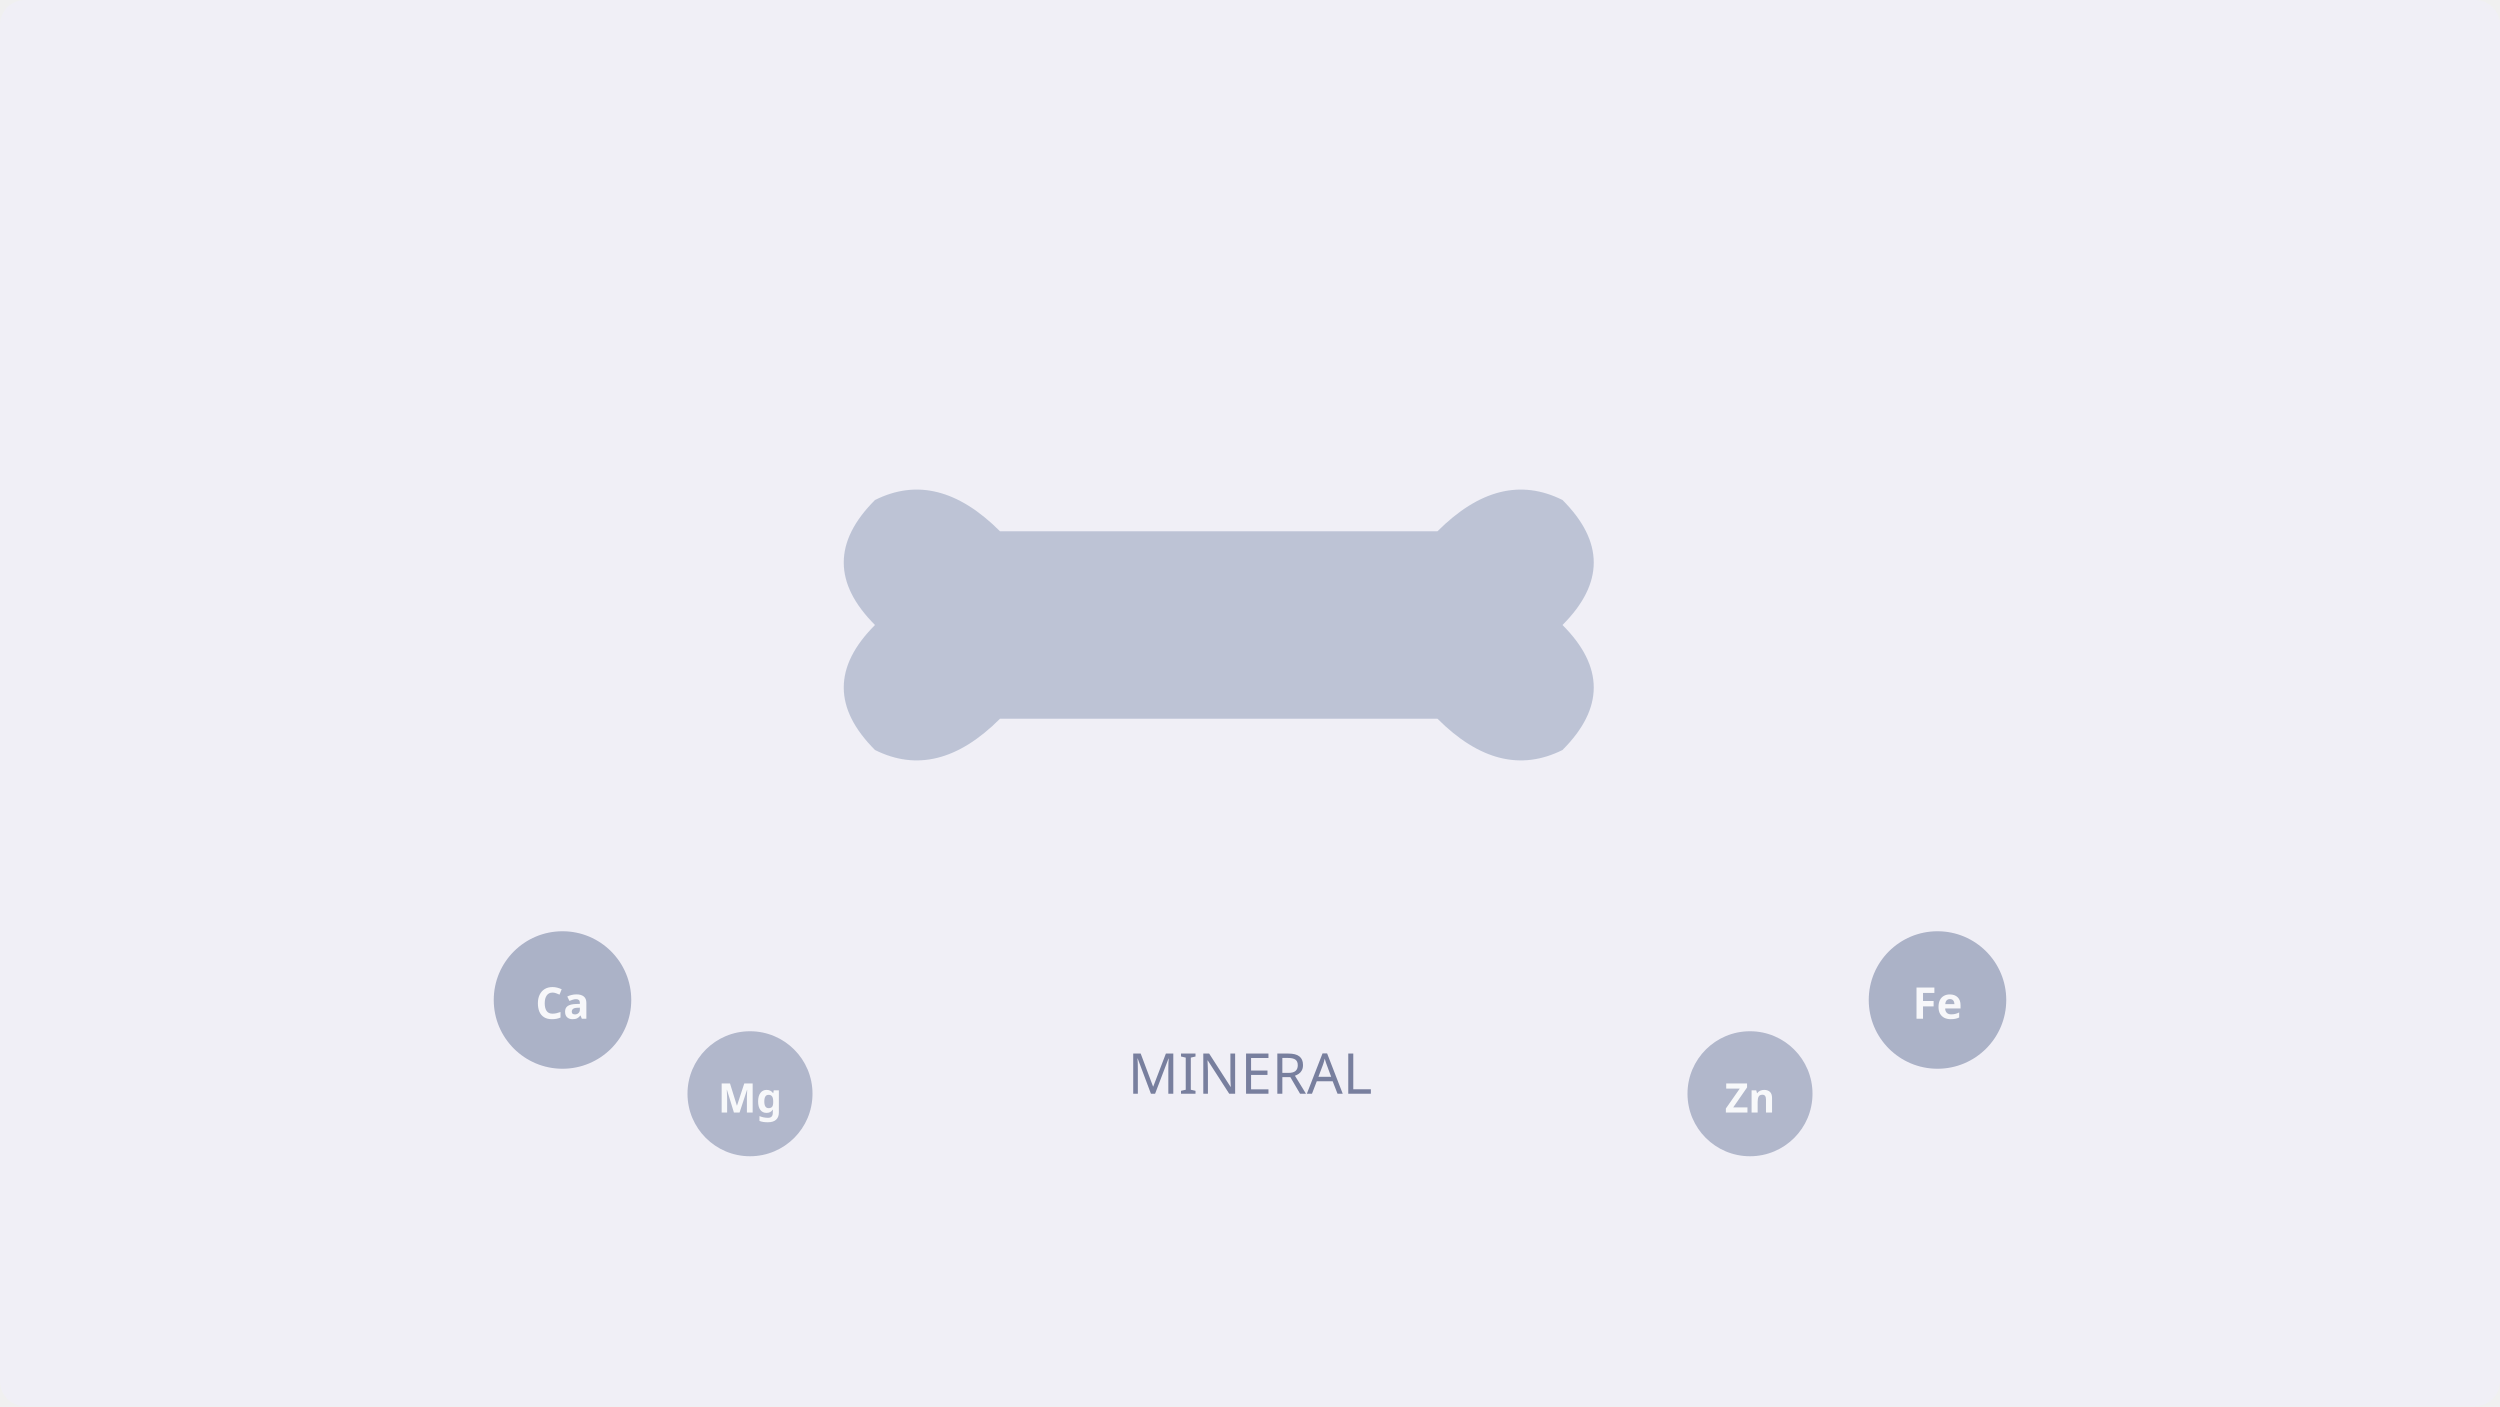
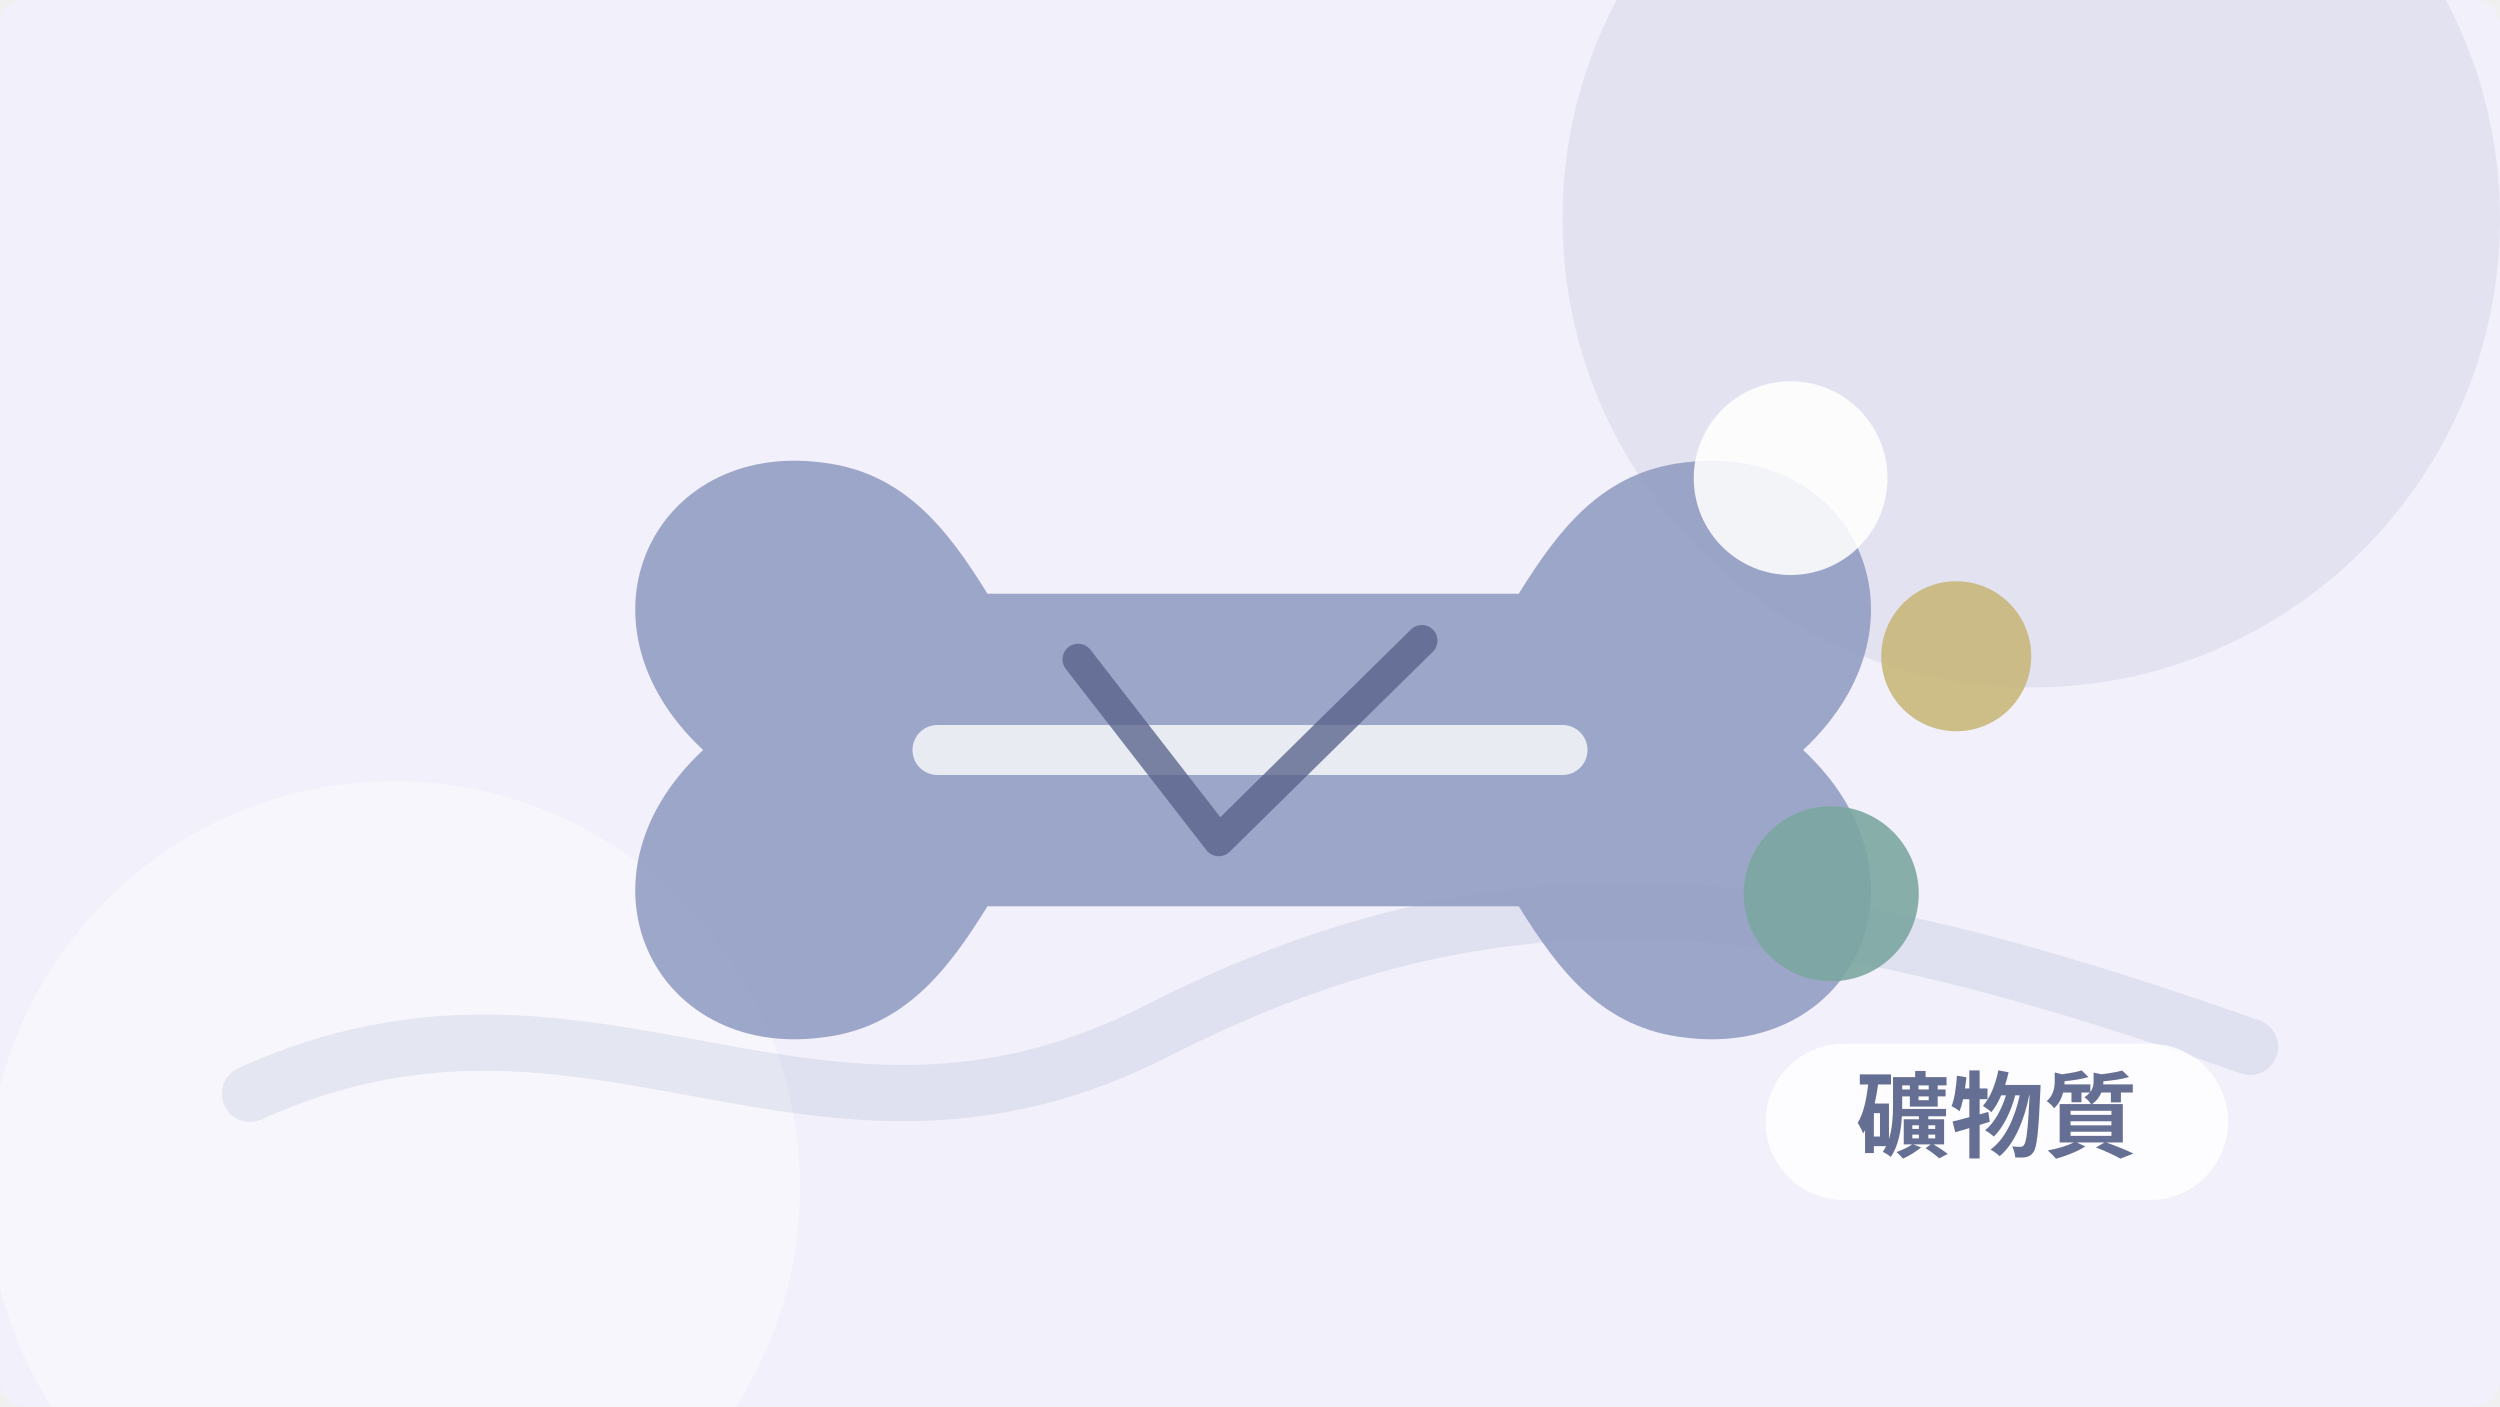
<svg xmlns="http://www.w3.org/2000/svg" viewBox="0 0 800 450" fill="none">
-   <rect width="800" height="450" rx="8" fill="#F0EFF6" />
-   <path d="M280 200 Q260 180 280 160 Q300 150 320 170 L460 170 Q480 150 500 160 Q520 180 500 200 Q520 220 500 240 Q480 250 460 230 L320 230 Q300 250 280 240 Q260 220 280 200Z" fill="#A7B1C8" opacity="0.7" />
-   <circle cx="180" cy="320" r="22" fill="#7D88A8" opacity="0.6" />
-   <text x="180" y="326" text-anchor="middle" font-family="sans-serif" font-size="14" font-weight="700" fill="#fff" opacity="0.9">Ca</text>
-   <circle cx="240" cy="350" r="20" fill="#7D88A8" opacity="0.55" />
-   <text x="240" y="356" text-anchor="middle" font-family="sans-serif" font-size="13" font-weight="700" fill="#fff" opacity="0.9">Mg</text>
-   <circle cx="560" cy="350" r="20" fill="#7D88A8" opacity="0.55" />
-   <text x="560" y="356" text-anchor="middle" font-family="sans-serif" font-size="13" font-weight="700" fill="#fff" opacity="0.9">Zn</text>
-   <circle cx="620" cy="320" r="22" fill="#7D88A8" opacity="0.6" />
-   <text x="620" y="326" text-anchor="middle" font-family="sans-serif" font-size="14" font-weight="700" fill="#fff" opacity="0.9">Fe</text>
-   <text x="400" y="350" text-anchor="middle" font-family="sans-serif" font-size="18" fill="#5A6388" opacity="0.8">MINERAL</text>
+   <rect width="800" height="450" rx="8" fill="#F2F0FA" />
+   <circle cx="650" cy="70" r="150" fill="#8E9AC0" opacity="0.16" />
+   <circle cx="126" cy="380" r="130" fill="#FFFFFF" opacity="0.42" />
+   <path d="M80 350 C190 300 260 386 370 330 S570 282 720 335" stroke="#8E9AC0" stroke-width="18" stroke-linecap="round" opacity="0.18" />
+   <path d="M225 240 C181 199 209 141 263 148 C289 151 303 169 316 190 H486 C499 169 513 151 539 148 C593 141 621 199 577 240 C621 281 593 339 539 332 C513 329 499 311 486 290 H316 C303 311 289 329 263 332 C209 339 181 281 225 240Z" fill="#8E9AC0" opacity="0.86" />
+   <circle cx="573" cy="153" r="31" fill="#FFFFFF" opacity="0.88" />
+   <circle cx="626" cy="210" r="24" fill="#C9B77A" opacity="0.9" />
+   <circle cx="586" cy="286" r="28" fill="#7BA6A0" opacity="0.9" />
+   <path d="M300 240 H500" stroke="#FFFFFF" stroke-width="16" stroke-linecap="round" opacity="0.78" />
+   <path d="M345 211 L390 269 L455 205" stroke="#58638A" stroke-width="10" stroke-linecap="round" stroke-linejoin="round" opacity="0.78" />
+   <rect x="565" y="334" width="148" height="50" rx="25" fill="#FFFFFF" opacity="0.82" />
+   <text x="639" y="368" text-anchor="middle" font-family="system-ui, sans-serif" font-size="30" font-weight="700" fill="#58638A" opacity="0.92">礦物質</text>
</svg>
